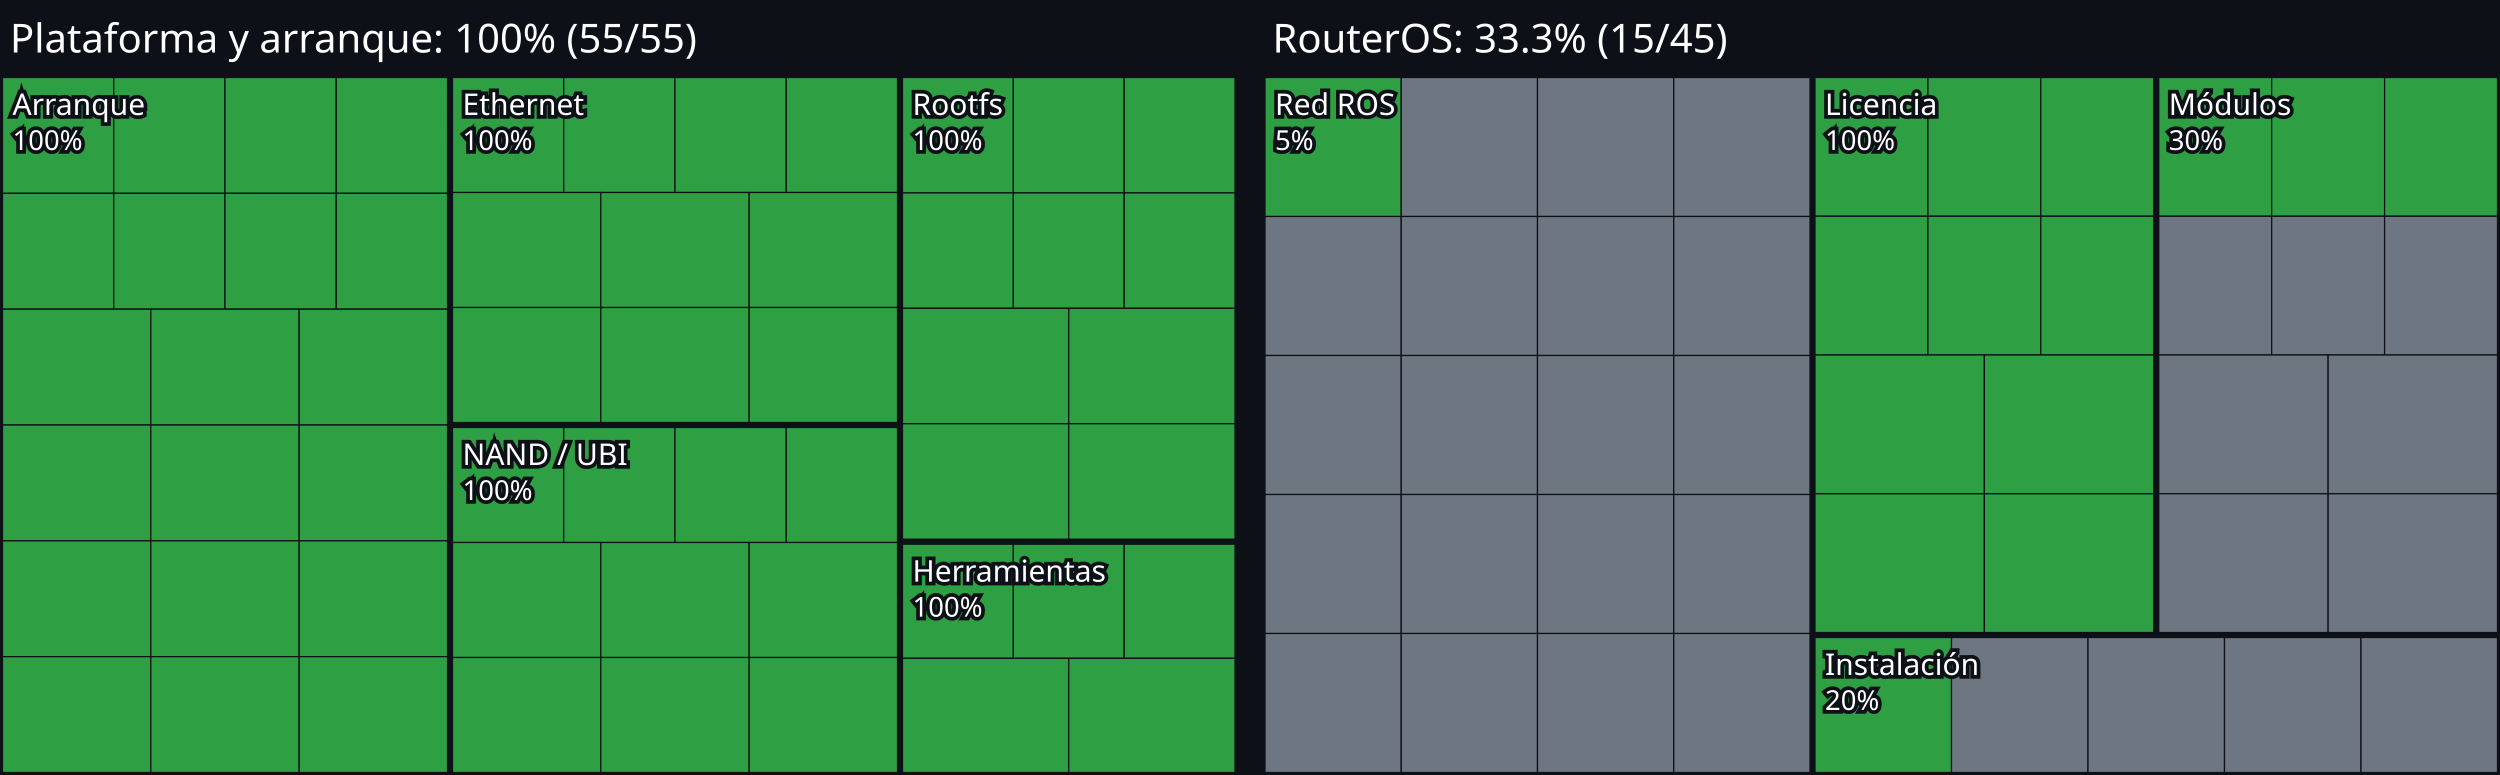
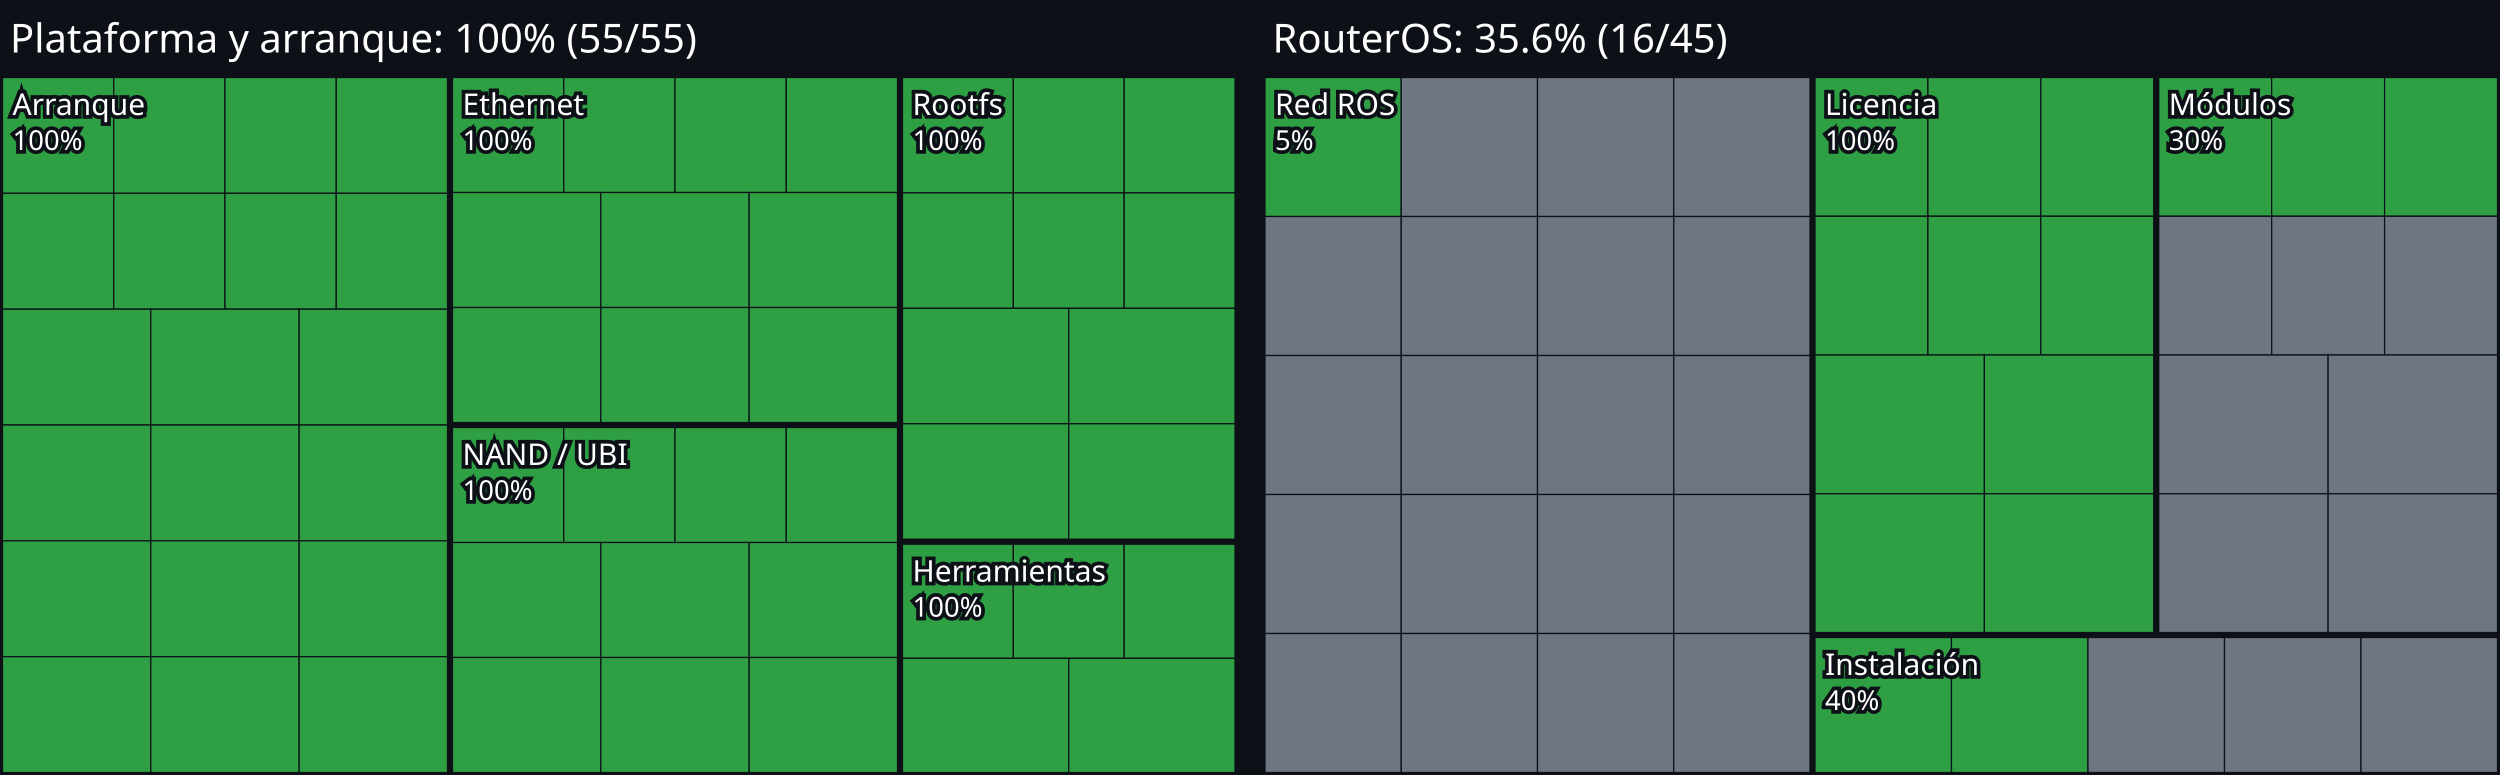
<svg xmlns="http://www.w3.org/2000/svg" viewBox="0 0 1000 310" width="1000" height="310" role="img" aria-label="Mapa de progreso del port de RouterOS al Genexis Pure ED500">
  <rect x="0.00" y="0.00" width="1000.00" height="310.00" fill="#0d1117" stroke="#0d1117" stroke-width="0" />
  <text x="4.00" y="21.00" font-family="sans-serif" font-size="16" fill="#ffffff" stroke="#0d1117" stroke-width="3" paint-order="stroke">Plataforma y arranque: 100% (55/55)</text>
  <g>
    <rect x="1.00" y="31.00" width="44.50" height="46.33" fill="#2ea043" stroke="#0d1117" stroke-width="0.5" />
    <rect x="45.50" y="31.00" width="44.50" height="46.33" fill="#2ea043" stroke="#0d1117" stroke-width="0.5" />
    <rect x="90.00" y="31.00" width="44.50" height="46.33" fill="#2ea043" stroke="#0d1117" stroke-width="0.5" />
    <rect x="134.50" y="31.00" width="44.50" height="46.33" fill="#2ea043" stroke="#0d1117" stroke-width="0.5" />
    <rect x="1.00" y="77.33" width="44.50" height="46.33" fill="#2ea043" stroke="#0d1117" stroke-width="0.5" />
    <rect x="45.50" y="77.33" width="44.50" height="46.33" fill="#2ea043" stroke="#0d1117" stroke-width="0.5" />
    <rect x="90.00" y="77.33" width="44.50" height="46.33" fill="#2ea043" stroke="#0d1117" stroke-width="0.5" />
    <rect x="134.50" y="77.33" width="44.50" height="46.33" fill="#2ea043" stroke="#0d1117" stroke-width="0.5" />
    <rect x="1.00" y="123.67" width="59.33" height="46.33" fill="#2ea043" stroke="#0d1117" stroke-width="0.5" />
    <rect x="60.33" y="123.67" width="59.33" height="46.33" fill="#2ea043" stroke="#0d1117" stroke-width="0.5" />
    <rect x="119.67" y="123.67" width="59.33" height="46.33" fill="#2ea043" stroke="#0d1117" stroke-width="0.5" />
    <rect x="1.00" y="170.00" width="59.33" height="46.33" fill="#2ea043" stroke="#0d1117" stroke-width="0.5" />
    <rect x="60.33" y="170.00" width="59.33" height="46.33" fill="#2ea043" stroke="#0d1117" stroke-width="0.5" />
    <rect x="119.67" y="170.00" width="59.33" height="46.33" fill="#2ea043" stroke="#0d1117" stroke-width="0.5" />
    <rect x="1.00" y="216.33" width="59.33" height="46.33" fill="#2ea043" stroke="#0d1117" stroke-width="0.5" />
    <rect x="60.33" y="216.33" width="59.33" height="46.33" fill="#2ea043" stroke="#0d1117" stroke-width="0.5" />
    <rect x="119.67" y="216.33" width="59.33" height="46.33" fill="#2ea043" stroke="#0d1117" stroke-width="0.5" />
    <rect x="1.00" y="262.67" width="59.33" height="46.33" fill="#2ea043" stroke="#0d1117" stroke-width="0.5" />
    <rect x="60.33" y="262.67" width="59.33" height="46.33" fill="#2ea043" stroke="#0d1117" stroke-width="0.5" />
    <rect x="119.67" y="262.67" width="59.33" height="46.33" fill="#2ea043" stroke="#0d1117" stroke-width="0.5" />
    <rect x="0.00" y="30.00" width="180.00" height="280.00" fill="none" stroke="#0d1117" stroke-width="2" />
    <text x="5.00" y="46.00" font-family="sans-serif" font-size="12" fill="#ffffff" stroke="#0d1117" stroke-width="3" paint-order="stroke">Arranque</text>
    <text x="5.00" y="60.00" font-family="sans-serif" font-size="11" fill="#ffffff" stroke="#0d1117" stroke-width="3" paint-order="stroke">100%</text>
  </g>
  <g>
    <rect x="181.00" y="31.00" width="44.50" height="46.00" fill="#2ea043" stroke="#0d1117" stroke-width="0.5" />
    <rect x="225.50" y="31.00" width="44.50" height="46.00" fill="#2ea043" stroke="#0d1117" stroke-width="0.5" />
    <rect x="270.00" y="31.00" width="44.50" height="46.00" fill="#2ea043" stroke="#0d1117" stroke-width="0.5" />
    <rect x="314.50" y="31.00" width="44.50" height="46.00" fill="#2ea043" stroke="#0d1117" stroke-width="0.5" />
    <rect x="181.00" y="77.00" width="59.33" height="46.00" fill="#2ea043" stroke="#0d1117" stroke-width="0.5" />
    <rect x="240.33" y="77.00" width="59.33" height="46.00" fill="#2ea043" stroke="#0d1117" stroke-width="0.5" />
    <rect x="299.67" y="77.00" width="59.33" height="46.00" fill="#2ea043" stroke="#0d1117" stroke-width="0.5" />
    <rect x="181.00" y="123.00" width="59.33" height="46.00" fill="#2ea043" stroke="#0d1117" stroke-width="0.5" />
    <rect x="240.33" y="123.00" width="59.33" height="46.00" fill="#2ea043" stroke="#0d1117" stroke-width="0.5" />
    <rect x="299.67" y="123.00" width="59.33" height="46.00" fill="#2ea043" stroke="#0d1117" stroke-width="0.5" />
    <rect x="180.00" y="30.00" width="180.00" height="140.00" fill="none" stroke="#0d1117" stroke-width="2" />
    <text x="185.00" y="46.00" font-family="sans-serif" font-size="12" fill="#ffffff" stroke="#0d1117" stroke-width="3" paint-order="stroke">Ethernet</text>
    <text x="185.00" y="60.00" font-family="sans-serif" font-size="11" fill="#ffffff" stroke="#0d1117" stroke-width="3" paint-order="stroke">100%</text>
  </g>
  <g>
    <rect x="181.00" y="171.00" width="44.50" height="46.00" fill="#2ea043" stroke="#0d1117" stroke-width="0.5" />
    <rect x="225.50" y="171.00" width="44.50" height="46.00" fill="#2ea043" stroke="#0d1117" stroke-width="0.5" />
    <rect x="270.00" y="171.00" width="44.50" height="46.00" fill="#2ea043" stroke="#0d1117" stroke-width="0.5" />
    <rect x="314.50" y="171.00" width="44.50" height="46.00" fill="#2ea043" stroke="#0d1117" stroke-width="0.5" />
    <rect x="181.00" y="217.00" width="59.33" height="46.00" fill="#2ea043" stroke="#0d1117" stroke-width="0.5" />
    <rect x="240.33" y="217.00" width="59.33" height="46.00" fill="#2ea043" stroke="#0d1117" stroke-width="0.5" />
    <rect x="299.67" y="217.00" width="59.33" height="46.00" fill="#2ea043" stroke="#0d1117" stroke-width="0.5" />
    <rect x="181.00" y="263.00" width="59.33" height="46.00" fill="#2ea043" stroke="#0d1117" stroke-width="0.5" />
    <rect x="240.33" y="263.00" width="59.33" height="46.00" fill="#2ea043" stroke="#0d1117" stroke-width="0.5" />
    <rect x="299.67" y="263.00" width="59.33" height="46.00" fill="#2ea043" stroke="#0d1117" stroke-width="0.5" />
    <rect x="180.00" y="170.00" width="180.00" height="140.00" fill="none" stroke="#0d1117" stroke-width="2" />
    <text x="185.00" y="186.00" font-family="sans-serif" font-size="12" fill="#ffffff" stroke="#0d1117" stroke-width="3" paint-order="stroke">NAND / UBI</text>
    <text x="185.00" y="200.00" font-family="sans-serif" font-size="11" fill="#ffffff" stroke="#0d1117" stroke-width="3" paint-order="stroke">100%</text>
  </g>
  <g>
    <rect x="361.00" y="31.00" width="44.33" height="46.17" fill="#2ea043" stroke="#0d1117" stroke-width="0.5" />
    <rect x="405.33" y="31.00" width="44.33" height="46.17" fill="#2ea043" stroke="#0d1117" stroke-width="0.5" />
    <rect x="449.67" y="31.00" width="44.33" height="46.17" fill="#2ea043" stroke="#0d1117" stroke-width="0.5" />
    <rect x="361.00" y="77.17" width="44.33" height="46.17" fill="#2ea043" stroke="#0d1117" stroke-width="0.5" />
    <rect x="405.33" y="77.17" width="44.33" height="46.17" fill="#2ea043" stroke="#0d1117" stroke-width="0.5" />
    <rect x="449.67" y="77.17" width="44.33" height="46.17" fill="#2ea043" stroke="#0d1117" stroke-width="0.5" />
    <rect x="361.00" y="123.33" width="66.50" height="46.17" fill="#2ea043" stroke="#0d1117" stroke-width="0.5" />
    <rect x="427.50" y="123.33" width="66.50" height="46.17" fill="#2ea043" stroke="#0d1117" stroke-width="0.5" />
    <rect x="361.00" y="169.50" width="66.50" height="46.17" fill="#2ea043" stroke="#0d1117" stroke-width="0.5" />
    <rect x="427.50" y="169.50" width="66.50" height="46.17" fill="#2ea043" stroke="#0d1117" stroke-width="0.5" />
    <rect x="360.00" y="30.00" width="135.00" height="186.67" fill="none" stroke="#0d1117" stroke-width="2" />
    <text x="365.00" y="46.00" font-family="sans-serif" font-size="12" fill="#ffffff" stroke="#0d1117" stroke-width="3" paint-order="stroke">Rootfs</text>
    <text x="365.00" y="60.00" font-family="sans-serif" font-size="11" fill="#ffffff" stroke="#0d1117" stroke-width="3" paint-order="stroke">100%</text>
  </g>
  <g>
    <rect x="361.00" y="217.67" width="44.33" height="45.67" fill="#2ea043" stroke="#0d1117" stroke-width="0.5" />
    <rect x="405.33" y="217.67" width="44.33" height="45.67" fill="#2ea043" stroke="#0d1117" stroke-width="0.5" />
    <rect x="449.67" y="217.67" width="44.33" height="45.67" fill="#2ea043" stroke="#0d1117" stroke-width="0.5" />
    <rect x="361.00" y="263.33" width="66.50" height="45.67" fill="#2ea043" stroke="#0d1117" stroke-width="0.5" />
    <rect x="427.50" y="263.33" width="66.50" height="45.67" fill="#2ea043" stroke="#0d1117" stroke-width="0.5" />
    <rect x="360.00" y="216.67" width="135.00" height="93.33" fill="none" stroke="#0d1117" stroke-width="2" />
    <text x="365.00" y="232.67" font-family="sans-serif" font-size="12" fill="#ffffff" stroke="#0d1117" stroke-width="3" paint-order="stroke">Herramientas</text>
    <text x="365.00" y="246.67" font-family="sans-serif" font-size="11" fill="#ffffff" stroke="#0d1117" stroke-width="3" paint-order="stroke">100%</text>
  </g>
-   <text x="509.00" y="21.00" font-family="sans-serif" font-size="16" fill="#ffffff" stroke="#0d1117" stroke-width="3" paint-order="stroke">RouterOS: 33.3% (15/45)</text>
+   <text x="509.00" y="21.00" font-family="sans-serif" font-size="16" fill="#ffffff" stroke="#0d1117" stroke-width="3" paint-order="stroke">RouterOS: 35.6% (16/45)</text>
  <g>
    <rect x="506.00" y="31.00" width="54.50" height="55.60" fill="#2ea043" stroke="#0d1117" stroke-width="0.5" />
    <rect x="560.50" y="31.00" width="54.50" height="55.60" fill="#6e7681" stroke="#0d1117" stroke-width="0.5" />
    <rect x="615.00" y="31.00" width="54.50" height="55.60" fill="#6e7681" stroke="#0d1117" stroke-width="0.5" />
    <rect x="669.50" y="31.00" width="54.50" height="55.60" fill="#6e7681" stroke="#0d1117" stroke-width="0.5" />
    <rect x="506.00" y="86.60" width="54.50" height="55.60" fill="#6e7681" stroke="#0d1117" stroke-width="0.5" />
    <rect x="560.50" y="86.60" width="54.50" height="55.60" fill="#6e7681" stroke="#0d1117" stroke-width="0.5" />
    <rect x="615.00" y="86.60" width="54.50" height="55.60" fill="#6e7681" stroke="#0d1117" stroke-width="0.5" />
    <rect x="669.50" y="86.60" width="54.50" height="55.60" fill="#6e7681" stroke="#0d1117" stroke-width="0.5" />
    <rect x="506.00" y="142.20" width="54.50" height="55.60" fill="#6e7681" stroke="#0d1117" stroke-width="0.5" />
    <rect x="560.50" y="142.20" width="54.50" height="55.60" fill="#6e7681" stroke="#0d1117" stroke-width="0.5" />
    <rect x="615.00" y="142.20" width="54.50" height="55.60" fill="#6e7681" stroke="#0d1117" stroke-width="0.5" />
    <rect x="669.50" y="142.20" width="54.50" height="55.60" fill="#6e7681" stroke="#0d1117" stroke-width="0.5" />
    <rect x="506.00" y="197.80" width="54.50" height="55.60" fill="#6e7681" stroke="#0d1117" stroke-width="0.5" />
    <rect x="560.50" y="197.80" width="54.50" height="55.60" fill="#6e7681" stroke="#0d1117" stroke-width="0.5" />
    <rect x="615.00" y="197.80" width="54.50" height="55.60" fill="#6e7681" stroke="#0d1117" stroke-width="0.5" />
    <rect x="669.50" y="197.80" width="54.50" height="55.60" fill="#6e7681" stroke="#0d1117" stroke-width="0.5" />
    <rect x="506.00" y="253.40" width="54.50" height="55.60" fill="#6e7681" stroke="#0d1117" stroke-width="0.5" />
    <rect x="560.50" y="253.40" width="54.50" height="55.60" fill="#6e7681" stroke="#0d1117" stroke-width="0.5" />
    <rect x="615.00" y="253.40" width="54.50" height="55.60" fill="#6e7681" stroke="#0d1117" stroke-width="0.5" />
    <rect x="669.50" y="253.40" width="54.50" height="55.60" fill="#6e7681" stroke="#0d1117" stroke-width="0.5" />
    <rect x="505.00" y="30.00" width="220.00" height="280.00" fill="none" stroke="#0d1117" stroke-width="2" />
    <text x="510.00" y="46.00" font-family="sans-serif" font-size="12" fill="#ffffff" stroke="#0d1117" stroke-width="3" paint-order="stroke">Red ROS</text>
    <text x="510.00" y="60.00" font-family="sans-serif" font-size="11" fill="#ffffff" stroke="#0d1117" stroke-width="3" paint-order="stroke">5%</text>
  </g>
  <g>
    <rect x="726.00" y="31.00" width="45.17" height="55.50" fill="#2ea043" stroke="#0d1117" stroke-width="0.5" />
    <rect x="771.17" y="31.00" width="45.17" height="55.50" fill="#2ea043" stroke="#0d1117" stroke-width="0.5" />
    <rect x="816.33" y="31.00" width="45.17" height="55.50" fill="#2ea043" stroke="#0d1117" stroke-width="0.5" />
    <rect x="726.00" y="86.50" width="45.17" height="55.50" fill="#2ea043" stroke="#0d1117" stroke-width="0.5" />
    <rect x="771.17" y="86.50" width="45.17" height="55.50" fill="#2ea043" stroke="#0d1117" stroke-width="0.5" />
    <rect x="816.33" y="86.50" width="45.17" height="55.50" fill="#2ea043" stroke="#0d1117" stroke-width="0.5" />
    <rect x="726.00" y="142.00" width="67.75" height="55.50" fill="#2ea043" stroke="#0d1117" stroke-width="0.5" />
    <rect x="793.75" y="142.00" width="67.75" height="55.50" fill="#2ea043" stroke="#0d1117" stroke-width="0.5" />
    <rect x="726.00" y="197.50" width="67.75" height="55.50" fill="#2ea043" stroke="#0d1117" stroke-width="0.5" />
    <rect x="793.75" y="197.50" width="67.75" height="55.50" fill="#2ea043" stroke="#0d1117" stroke-width="0.5" />
    <rect x="725.00" y="30.00" width="137.50" height="224.00" fill="none" stroke="#0d1117" stroke-width="2" />
    <text x="730.00" y="46.00" font-family="sans-serif" font-size="12" fill="#ffffff" stroke="#0d1117" stroke-width="3" paint-order="stroke">Licencia</text>
    <text x="730.00" y="60.00" font-family="sans-serif" font-size="11" fill="#ffffff" stroke="#0d1117" stroke-width="3" paint-order="stroke">100%</text>
  </g>
  <g>
    <rect x="863.50" y="31.00" width="45.17" height="55.50" fill="#2ea043" stroke="#0d1117" stroke-width="0.5" />
    <rect x="908.67" y="31.00" width="45.17" height="55.50" fill="#2ea043" stroke="#0d1117" stroke-width="0.5" />
    <rect x="953.83" y="31.00" width="45.17" height="55.50" fill="#2ea043" stroke="#0d1117" stroke-width="0.5" />
    <rect x="863.50" y="86.50" width="45.17" height="55.50" fill="#6e7681" stroke="#0d1117" stroke-width="0.5" />
    <rect x="908.67" y="86.50" width="45.17" height="55.50" fill="#6e7681" stroke="#0d1117" stroke-width="0.5" />
    <rect x="953.83" y="86.50" width="45.17" height="55.50" fill="#6e7681" stroke="#0d1117" stroke-width="0.5" />
    <rect x="863.50" y="142.00" width="67.75" height="55.50" fill="#6e7681" stroke="#0d1117" stroke-width="0.5" />
    <rect x="931.25" y="142.00" width="67.75" height="55.50" fill="#6e7681" stroke="#0d1117" stroke-width="0.5" />
    <rect x="863.50" y="197.50" width="67.75" height="55.50" fill="#6e7681" stroke="#0d1117" stroke-width="0.5" />
    <rect x="931.25" y="197.50" width="67.75" height="55.50" fill="#6e7681" stroke="#0d1117" stroke-width="0.5" />
    <rect x="862.50" y="30.00" width="137.50" height="224.00" fill="none" stroke="#0d1117" stroke-width="2" />
    <text x="867.50" y="46.00" font-family="sans-serif" font-size="12" fill="#ffffff" stroke="#0d1117" stroke-width="3" paint-order="stroke">Módulos</text>
    <text x="867.50" y="60.00" font-family="sans-serif" font-size="11" fill="#ffffff" stroke="#0d1117" stroke-width="3" paint-order="stroke">30%</text>
  </g>
  <g>
    <rect x="726.00" y="255.00" width="54.60" height="54.00" fill="#2ea043" stroke="#0d1117" stroke-width="0.5" />
-     <rect x="780.60" y="255.00" width="54.60" height="54.00" fill="#6e7681" stroke="#0d1117" stroke-width="0.5" />
+     <rect x="780.60" y="255.00" width="54.60" height="54.00" fill="#2ea043" stroke="#0d1117" stroke-width="0.5" />
    <rect x="835.20" y="255.00" width="54.60" height="54.00" fill="#6e7681" stroke="#0d1117" stroke-width="0.5" />
    <rect x="889.80" y="255.00" width="54.60" height="54.00" fill="#6e7681" stroke="#0d1117" stroke-width="0.5" />
    <rect x="944.40" y="255.00" width="54.60" height="54.00" fill="#6e7681" stroke="#0d1117" stroke-width="0.5" />
    <rect x="725.00" y="254.00" width="275.00" height="56.00" fill="none" stroke="#0d1117" stroke-width="2" />
    <text x="730.00" y="270.00" font-family="sans-serif" font-size="12" fill="#ffffff" stroke="#0d1117" stroke-width="3" paint-order="stroke">Instalación</text>
-     <text x="730.00" y="284.00" font-family="sans-serif" font-size="11" fill="#ffffff" stroke="#0d1117" stroke-width="3" paint-order="stroke">20%</text>
+     <text x="730.00" y="284.00" font-family="sans-serif" font-size="11" fill="#ffffff" stroke="#0d1117" stroke-width="3" paint-order="stroke">40%</text>
  </g>
</svg>
